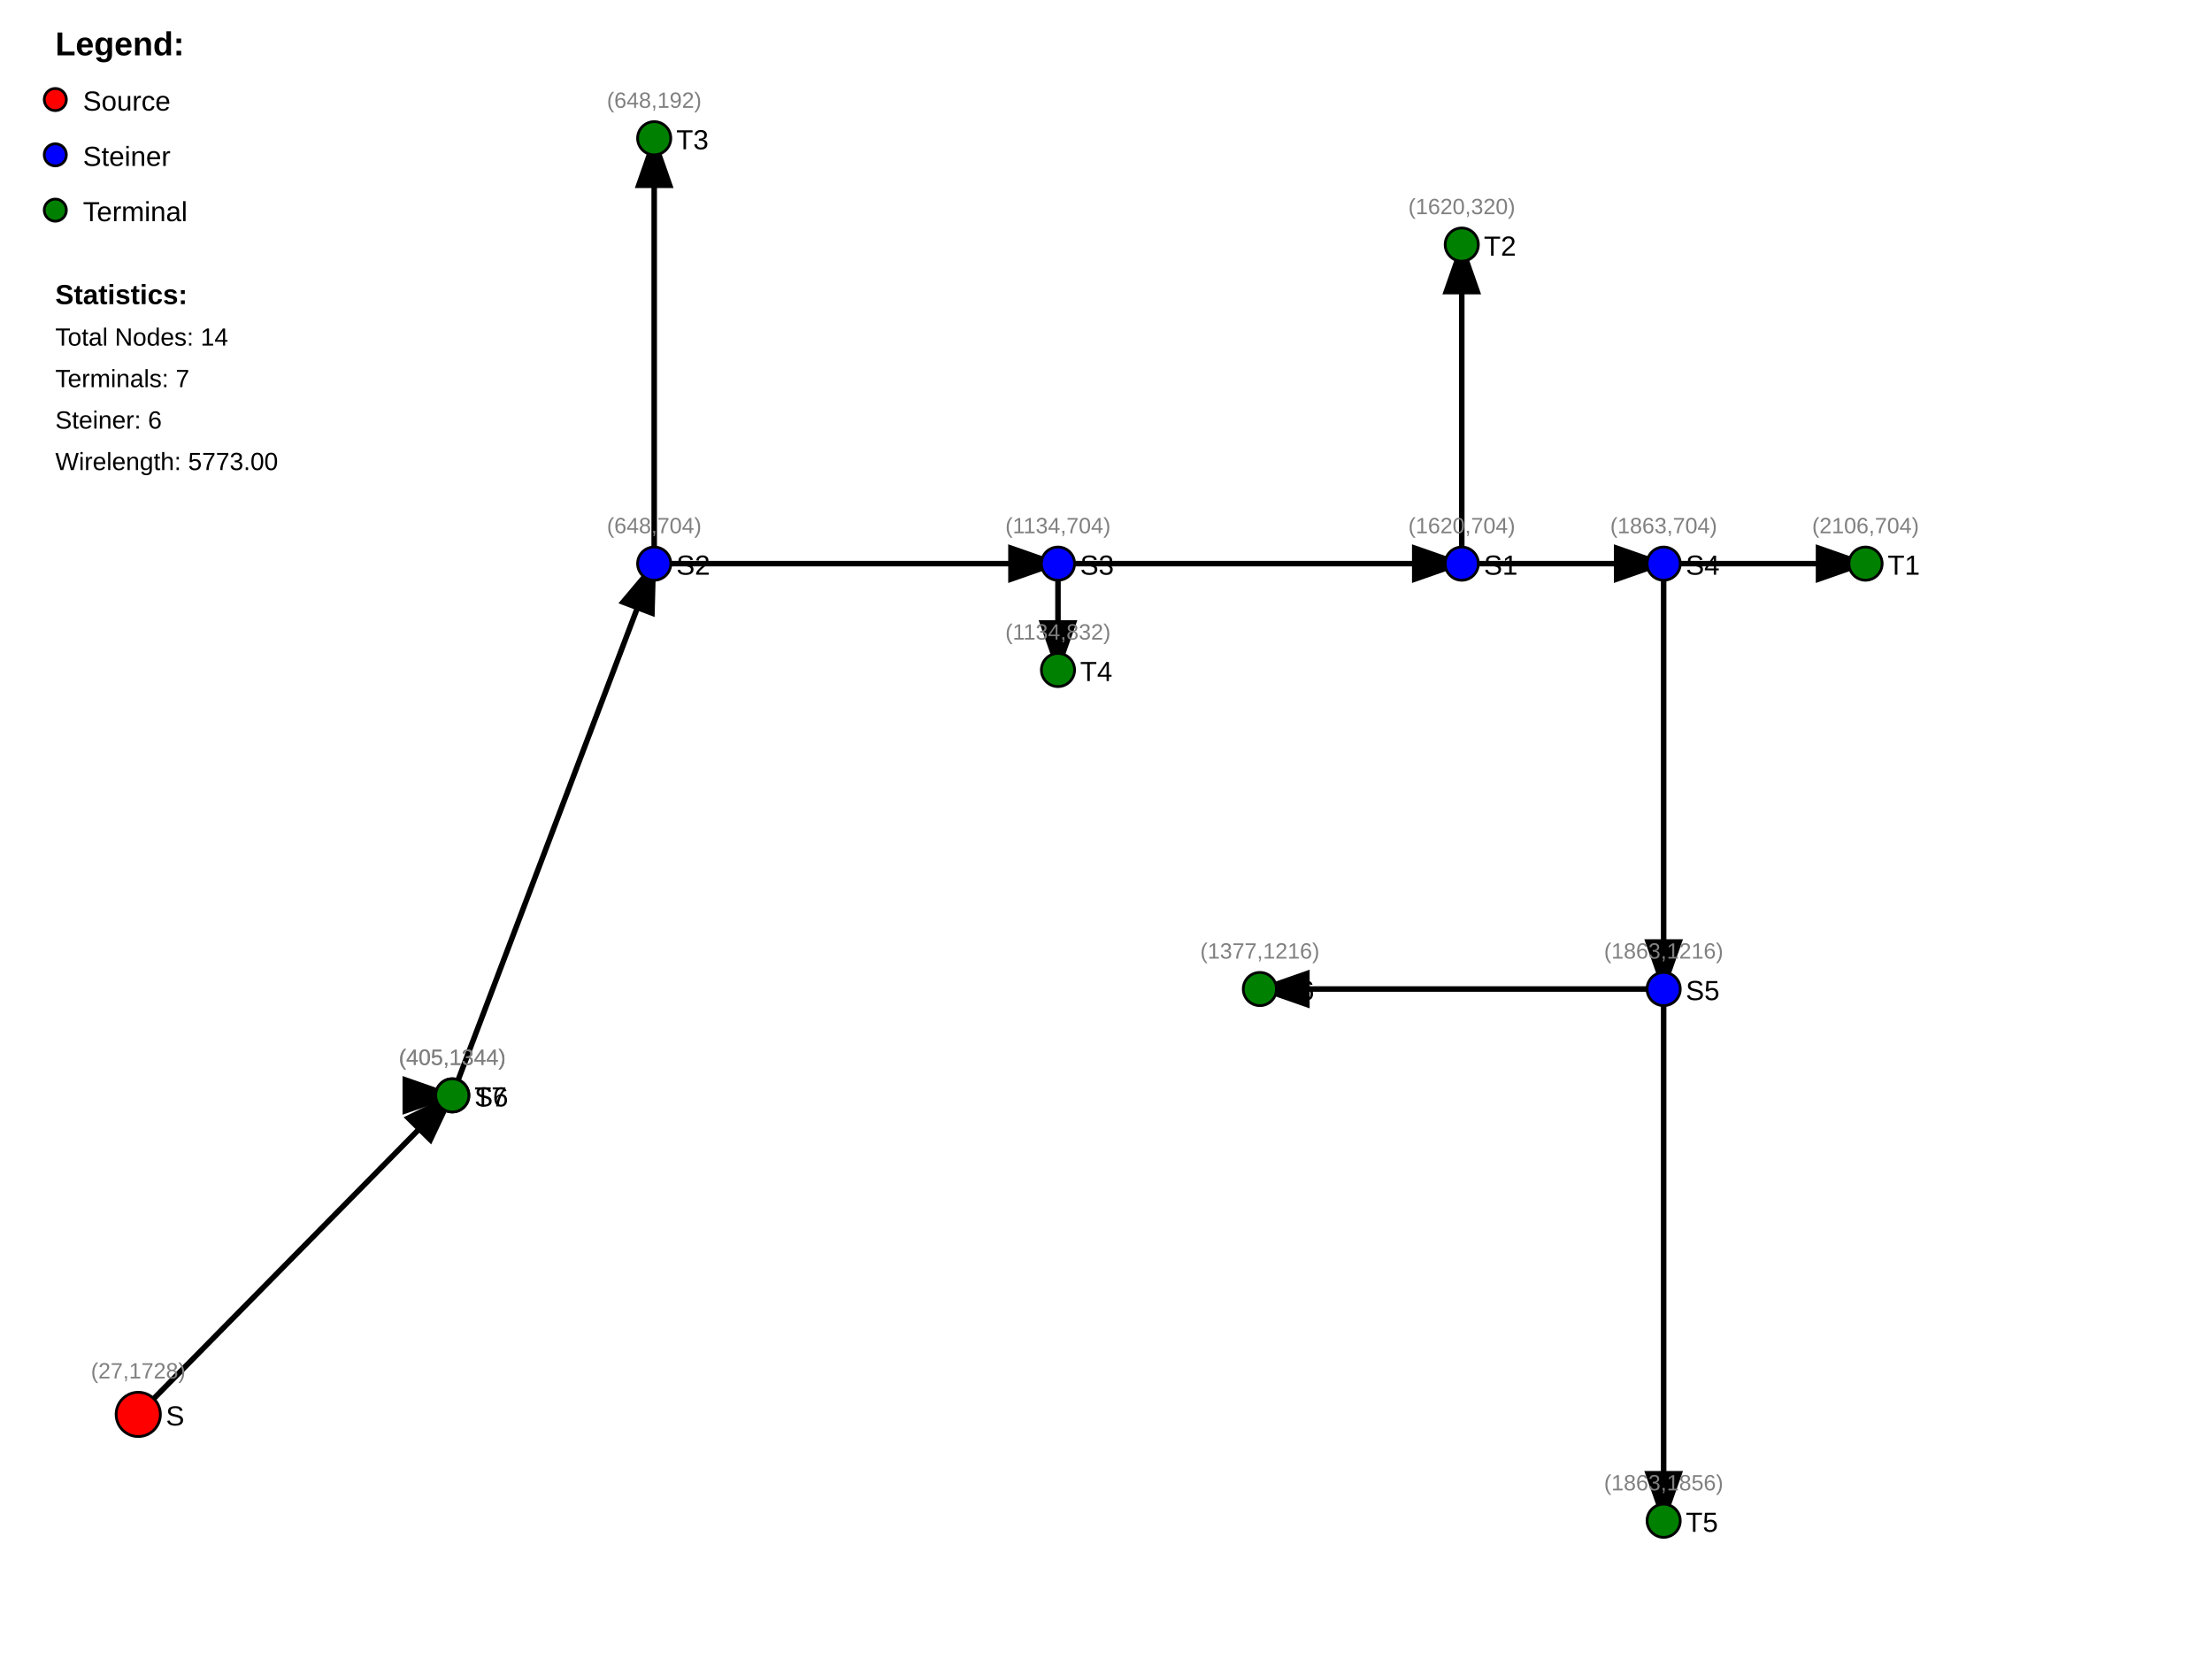
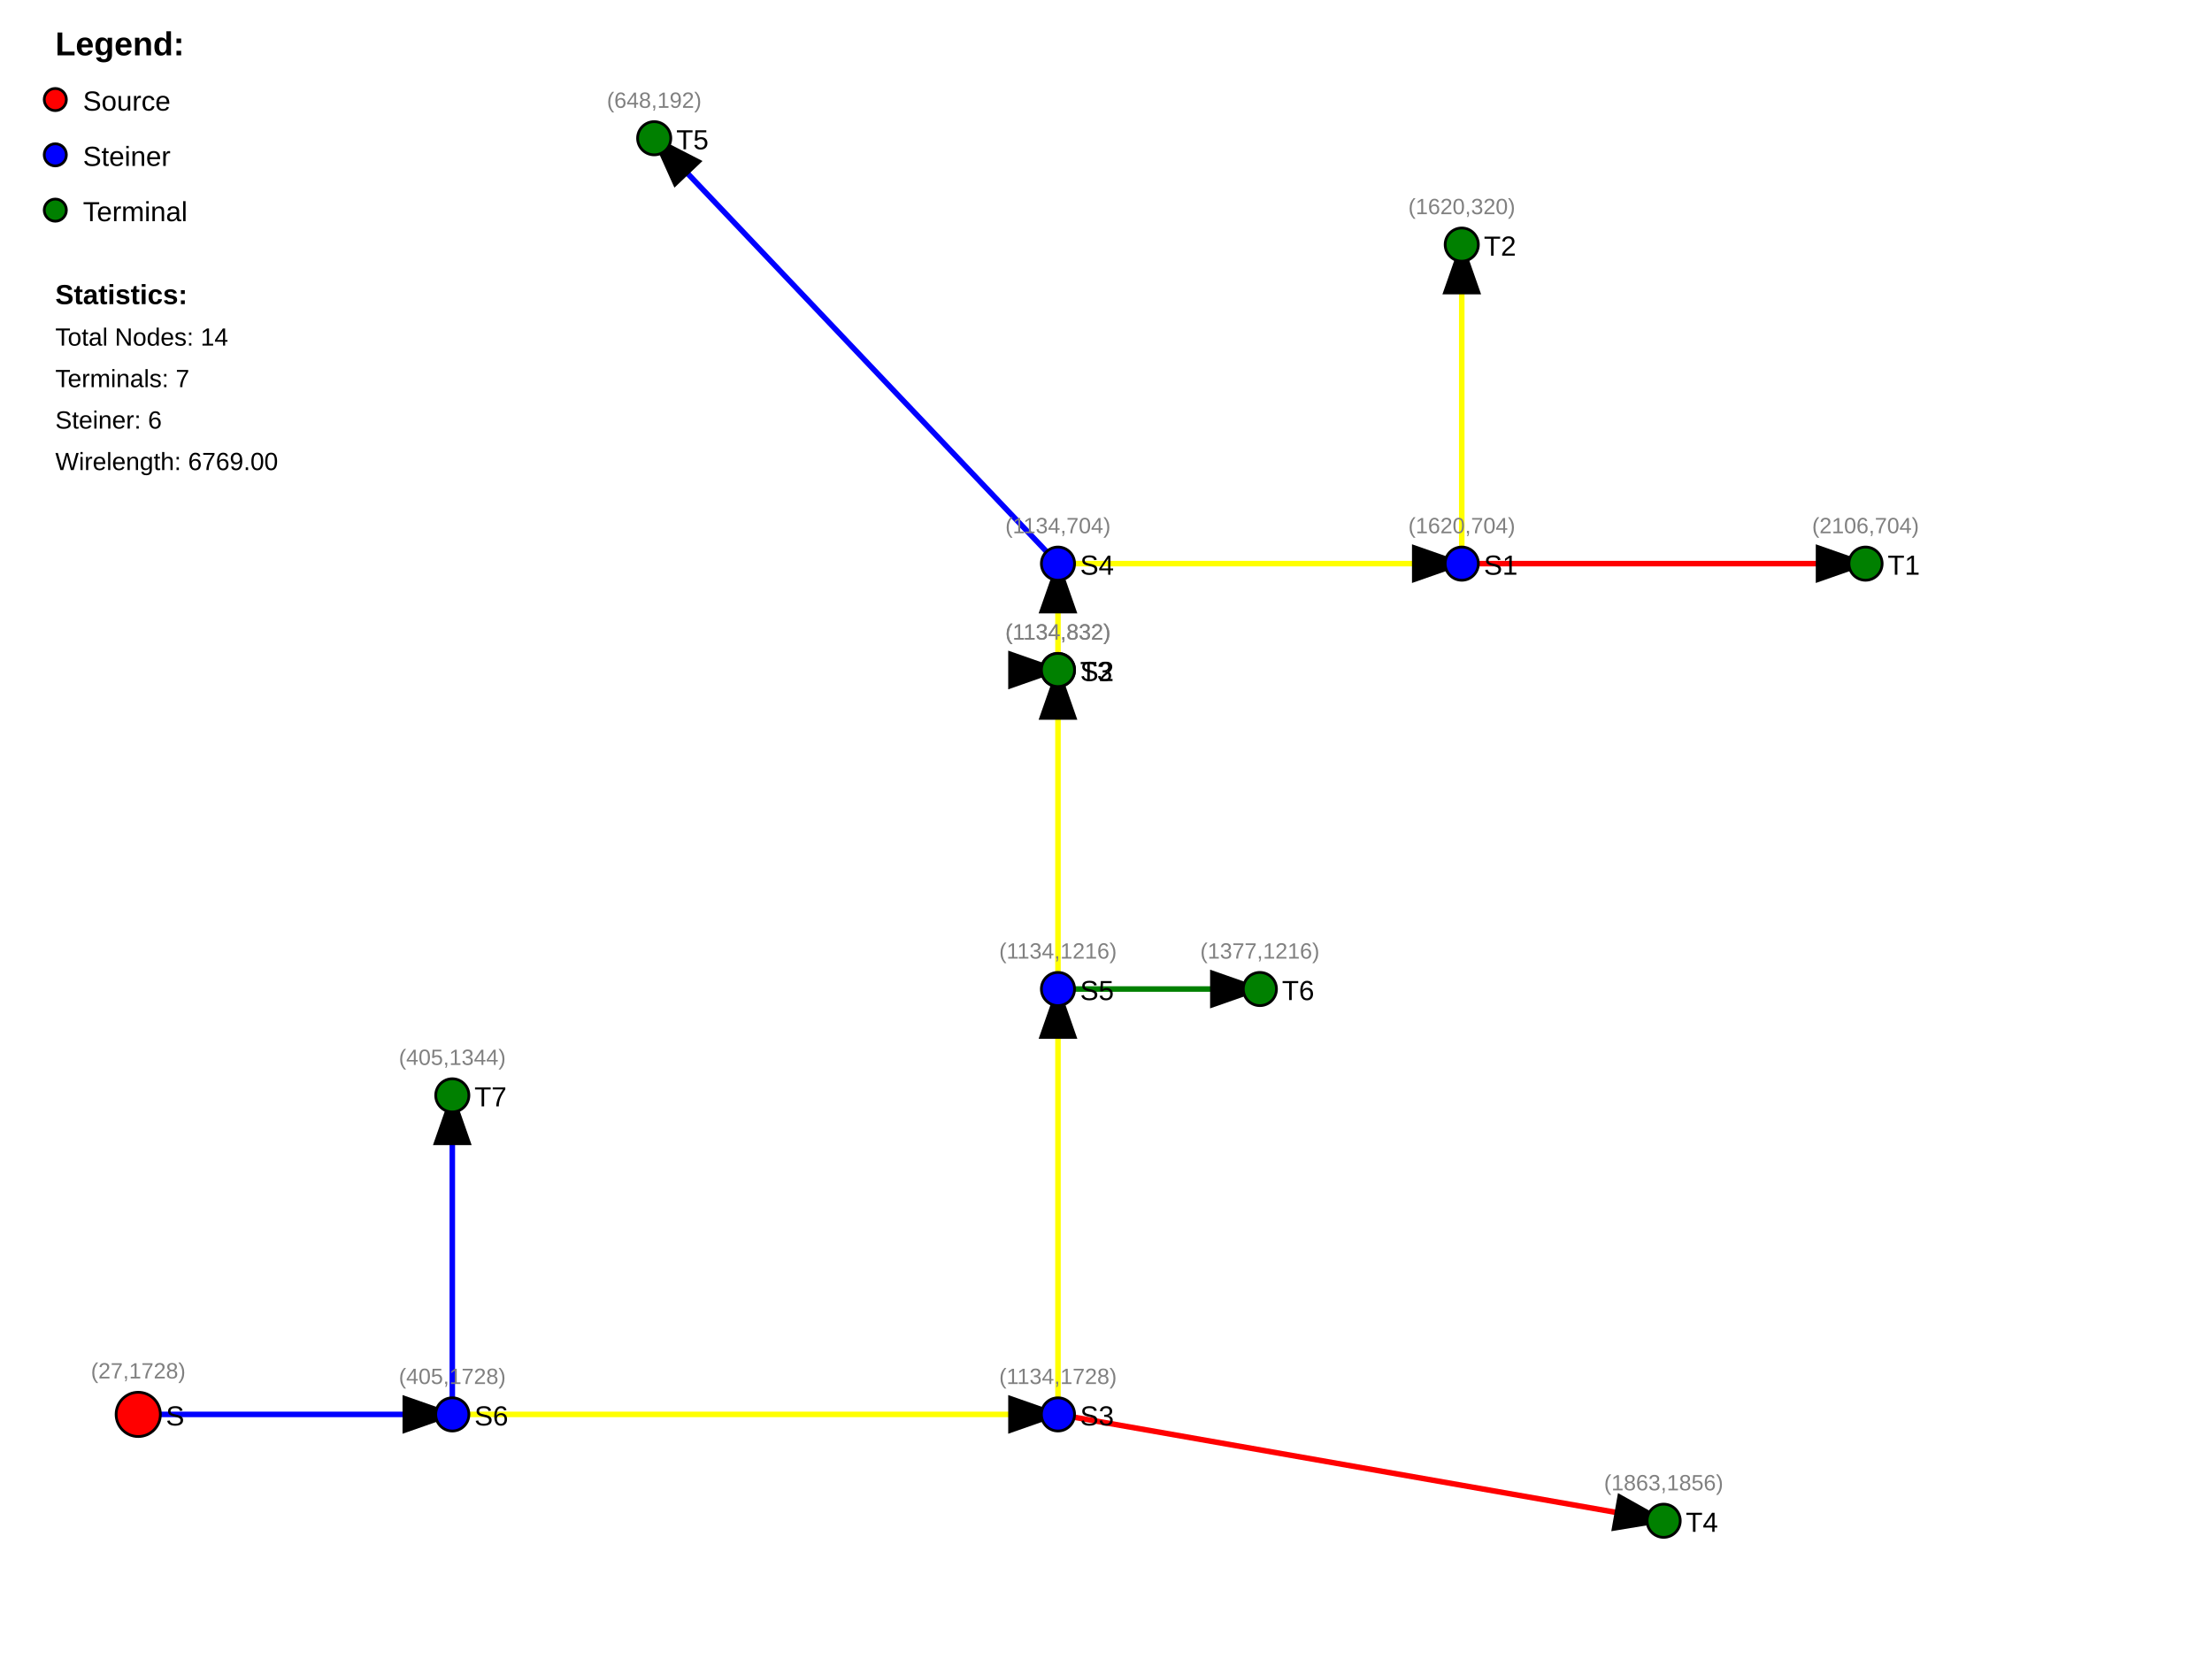
<svg xmlns="http://www.w3.org/2000/svg" width="800" height="600">
  <rect width="100%" height="100%" fill="white" />
  <defs>
    <marker id="arrowhead" markerWidth="10" markerHeight="7" refX="9" refY="3.5" orient="auto">
      <polygon points="0 0, 10 3.5, 0 7" fill="black" />
    </marker>
  </defs>
-   <line x1="50.0" y1="511.538" x2="163.582" y2="396.154" stroke="black" stroke-width="2" marker-end="url(#arrowhead)" />
-   <line x1="163.582" y1="396.154" x2="236.599" y2="203.846" stroke="black" stroke-width="2" marker-end="url(#arrowhead)" />
-   <line x1="163.582" y1="396.154" x2="163.582" y2="396.154" stroke="black" stroke-width="2" marker-end="url(#arrowhead)" />
-   <line x1="236.599" y1="203.846" x2="236.599" y2="50.0" stroke="black" stroke-width="2" marker-end="url(#arrowhead)" />
-   <line x1="236.599" y1="203.846" x2="382.632" y2="203.846" stroke="black" stroke-width="2" marker-end="url(#arrowhead)" />
-   <line x1="382.632" y1="203.846" x2="528.666" y2="203.846" stroke="black" stroke-width="2" marker-end="url(#arrowhead)" />
-   <line x1="382.632" y1="203.846" x2="382.632" y2="242.308" stroke="black" stroke-width="2" marker-end="url(#arrowhead)" />
-   <line x1="528.666" y1="203.846" x2="528.666" y2="88.462" stroke="black" stroke-width="2" marker-end="url(#arrowhead)" />
-   <line x1="528.666" y1="203.846" x2="601.683" y2="203.846" stroke="black" stroke-width="2" marker-end="url(#arrowhead)" />
-   <line x1="601.683" y1="203.846" x2="674.7" y2="203.846" stroke="black" stroke-width="2" marker-end="url(#arrowhead)" />
-   <line x1="601.683" y1="203.846" x2="601.683" y2="357.692" stroke="black" stroke-width="2" marker-end="url(#arrowhead)" />
-   <line x1="601.683" y1="357.692" x2="601.683" y2="550.0" stroke="black" stroke-width="2" marker-end="url(#arrowhead)" />
-   <line x1="601.683" y1="357.692" x2="455.649" y2="357.692" stroke="black" stroke-width="2" marker-end="url(#arrowhead)" />
+   <line x1="50.0" y1="511.538" x2="163.582" y2="511.538" stroke="blue" stroke-width="2" marker-end="url(#arrowhead)" />
+   <line x1="163.582" y1="511.538" x2="382.632" y2="511.538" stroke="yellow" stroke-width="2" marker-end="url(#arrowhead)" />
+   <line x1="163.582" y1="511.538" x2="163.582" y2="396.154" stroke="blue" stroke-width="2" marker-end="url(#arrowhead)" />
+   <line x1="382.632" y1="511.538" x2="601.683" y2="550.0" stroke="red" stroke-width="2" marker-end="url(#arrowhead)" />
+   <line x1="382.632" y1="511.538" x2="382.632" y2="357.692" stroke="yellow" stroke-width="2" marker-end="url(#arrowhead)" />
+   <line x1="382.632" y1="357.692" x2="382.632" y2="242.308" stroke="yellow" stroke-width="2" marker-end="url(#arrowhead)" />
+   <line x1="382.632" y1="357.692" x2="455.649" y2="357.692" stroke="green" stroke-width="2" marker-end="url(#arrowhead)" />
+   <line x1="382.632" y1="242.308" x2="382.632" y2="242.308" stroke="red" stroke-width="2" marker-end="url(#arrowhead)" />
+   <line x1="382.632" y1="242.308" x2="382.632" y2="203.846" stroke="yellow" stroke-width="2" marker-end="url(#arrowhead)" />
+   <line x1="382.632" y1="203.846" x2="528.666" y2="203.846" stroke="yellow" stroke-width="2" marker-end="url(#arrowhead)" />
+   <line x1="382.632" y1="203.846" x2="236.599" y2="50.0" stroke="blue" stroke-width="2" marker-end="url(#arrowhead)" />
+   <line x1="528.666" y1="203.846" x2="674.7" y2="203.846" stroke="red" stroke-width="2" marker-end="url(#arrowhead)" />
+   <line x1="528.666" y1="203.846" x2="528.666" y2="88.462" stroke="yellow" stroke-width="2" marker-end="url(#arrowhead)" />
  <circle cx="50.0" cy="511.538" r="8" fill="red" stroke="black" stroke-width="1" />
  <text x="60.0" y="515.538" font-family="Arial" font-size="10" fill="black">S</text>
  <text x="50.0" y="498.538" font-family="Arial" font-size="8" fill="gray" text-anchor="middle">(27,1728)</text>
  <circle cx="674.7" cy="203.846" r="6" fill="green" stroke="black" stroke-width="1" />
  <text x="682.7" y="207.846" font-family="Arial" font-size="10" fill="black">T1</text>
  <text x="674.7" y="192.846" font-family="Arial" font-size="8" fill="gray" text-anchor="middle">(2106,704)</text>
  <circle cx="528.666" cy="203.846" r="6" fill="blue" stroke="black" stroke-width="1" />
  <text x="536.666" y="207.846" font-family="Arial" font-size="10" fill="black">S1</text>
  <text x="528.666" y="192.846" font-family="Arial" font-size="8" fill="gray" text-anchor="middle">(1620,704)</text>
  <circle cx="528.666" cy="88.462" r="6" fill="green" stroke="black" stroke-width="1" />
  <text x="536.666" y="92.462" font-family="Arial" font-size="10" fill="black">T2</text>
  <text x="528.666" y="77.462" font-family="Arial" font-size="8" fill="gray" text-anchor="middle">(1620,320)</text>
-   <circle cx="236.599" cy="203.846" r="6" fill="blue" stroke="black" stroke-width="1" />
-   <text x="244.599" y="207.846" font-family="Arial" font-size="10" fill="black">S2</text>
-   <text x="236.599" y="192.846" font-family="Arial" font-size="8" fill="gray" text-anchor="middle">(648,704)</text>
+   <circle cx="382.632" cy="242.308" r="6" fill="blue" stroke="black" stroke-width="1" />
+   <text x="390.632" y="246.308" font-family="Arial" font-size="10" fill="black">S2</text>
+   <text x="382.632" y="231.308" font-family="Arial" font-size="8" fill="gray" text-anchor="middle">(1134,832)</text>
+   <circle cx="382.632" cy="242.308" r="6" fill="green" stroke="black" stroke-width="1" />
+   <text x="390.632" y="246.308" font-family="Arial" font-size="10" fill="black">T3</text>
+   <text x="382.632" y="231.308" font-family="Arial" font-size="8" fill="gray" text-anchor="middle">(1134,832)</text>
+   <circle cx="382.632" cy="511.538" r="6" fill="blue" stroke="black" stroke-width="1" />
+   <text x="390.632" y="515.538" font-family="Arial" font-size="10" fill="black">S3</text>
+   <text x="382.632" y="500.538" font-family="Arial" font-size="8" fill="gray" text-anchor="middle">(1134,1728)</text>
+   <circle cx="601.683" cy="550.0" r="6" fill="green" stroke="black" stroke-width="1" />
+   <text x="609.683" y="554.0" font-family="Arial" font-size="10" fill="black">T4</text>
+   <text x="601.683" y="539.0" font-family="Arial" font-size="8" fill="gray" text-anchor="middle">(1863,1856)</text>
+   <circle cx="382.632" cy="203.846" r="6" fill="blue" stroke="black" stroke-width="1" />
+   <text x="390.632" y="207.846" font-family="Arial" font-size="10" fill="black">S4</text>
+   <text x="382.632" y="192.846" font-family="Arial" font-size="8" fill="gray" text-anchor="middle">(1134,704)</text>
  <circle cx="236.599" cy="50.0" r="6" fill="green" stroke="black" stroke-width="1" />
-   <text x="244.599" y="54.0" font-family="Arial" font-size="10" fill="black">T3</text>
+   <text x="244.599" y="54.0" font-family="Arial" font-size="10" fill="black">T5</text>
  <text x="236.599" y="39.0" font-family="Arial" font-size="8" fill="gray" text-anchor="middle">(648,192)</text>
-   <circle cx="382.632" cy="203.846" r="6" fill="blue" stroke="black" stroke-width="1" />
-   <text x="390.632" y="207.846" font-family="Arial" font-size="10" fill="black">S3</text>
-   <text x="382.632" y="192.846" font-family="Arial" font-size="8" fill="gray" text-anchor="middle">(1134,704)</text>
-   <circle cx="382.632" cy="242.308" r="6" fill="green" stroke="black" stroke-width="1" />
-   <text x="390.632" y="246.308" font-family="Arial" font-size="10" fill="black">T4</text>
-   <text x="382.632" y="231.308" font-family="Arial" font-size="8" fill="gray" text-anchor="middle">(1134,832)</text>
-   <circle cx="601.683" cy="203.846" r="6" fill="blue" stroke="black" stroke-width="1" />
-   <text x="609.683" y="207.846" font-family="Arial" font-size="10" fill="black">S4</text>
-   <text x="601.683" y="192.846" font-family="Arial" font-size="8" fill="gray" text-anchor="middle">(1863,704)</text>
-   <circle cx="601.683" cy="550.0" r="6" fill="green" stroke="black" stroke-width="1" />
-   <text x="609.683" y="554.0" font-family="Arial" font-size="10" fill="black">T5</text>
-   <text x="601.683" y="539.0" font-family="Arial" font-size="8" fill="gray" text-anchor="middle">(1863,1856)</text>
-   <circle cx="601.683" cy="357.692" r="6" fill="blue" stroke="black" stroke-width="1" />
-   <text x="609.683" y="361.692" font-family="Arial" font-size="10" fill="black">S5</text>
-   <text x="601.683" y="346.692" font-family="Arial" font-size="8" fill="gray" text-anchor="middle">(1863,1216)</text>
+   <circle cx="382.632" cy="357.692" r="6" fill="blue" stroke="black" stroke-width="1" />
+   <text x="390.632" y="361.692" font-family="Arial" font-size="10" fill="black">S5</text>
+   <text x="382.632" y="346.692" font-family="Arial" font-size="8" fill="gray" text-anchor="middle">(1134,1216)</text>
  <circle cx="455.649" cy="357.692" r="6" fill="green" stroke="black" stroke-width="1" />
  <text x="463.649" y="361.692" font-family="Arial" font-size="10" fill="black">T6</text>
  <text x="455.649" y="346.692" font-family="Arial" font-size="8" fill="gray" text-anchor="middle">(1377,1216)</text>
-   <circle cx="163.582" cy="396.154" r="6" fill="blue" stroke="black" stroke-width="1" />
-   <text x="171.582" y="400.154" font-family="Arial" font-size="10" fill="black">S6</text>
-   <text x="163.582" y="385.154" font-family="Arial" font-size="8" fill="gray" text-anchor="middle">(405,1344)</text>
+   <circle cx="163.582" cy="511.538" r="6" fill="blue" stroke="black" stroke-width="1" />
+   <text x="171.582" y="515.538" font-family="Arial" font-size="10" fill="black">S6</text>
+   <text x="163.582" y="500.538" font-family="Arial" font-size="8" fill="gray" text-anchor="middle">(405,1728)</text>
  <circle cx="163.582" cy="396.154" r="6" fill="green" stroke="black" stroke-width="1" />
  <text x="171.582" y="400.154" font-family="Arial" font-size="10" fill="black">T7</text>
  <text x="163.582" y="385.154" font-family="Arial" font-size="8" fill="gray" text-anchor="middle">(405,1344)</text>
  <text x="20" y="20" font-family="Arial" font-size="12" font-weight="bold">Legend:</text>
  <circle cx="20" cy="36" r="4" fill="red" stroke="black" />
  <text x="30" y="40" font-family="Arial" font-size="10">Source</text>
  <circle cx="20" cy="56" r="4" fill="blue" stroke="black" />
  <text x="30" y="60" font-family="Arial" font-size="10">Steiner</text>
  <circle cx="20" cy="76" r="4" fill="green" stroke="black" />
  <text x="30" y="80" font-family="Arial" font-size="10">Terminal</text>
  <text x="20" y="110" font-family="Arial" font-size="10" font-weight="bold">Statistics:</text>
  <text x="20" y="125" font-family="Arial" font-size="9">Total Nodes: 14</text>
  <text x="20" y="140" font-family="Arial" font-size="9">Terminals: 7</text>
  <text x="20" y="155" font-family="Arial" font-size="9">Steiner: 6</text>
-   <text x="20" y="170" font-family="Arial" font-size="9">Wirelength: 5773.00</text>
+   <text x="20" y="170" font-family="Arial" font-size="9">Wirelength: 6769.00</text>
</svg>
